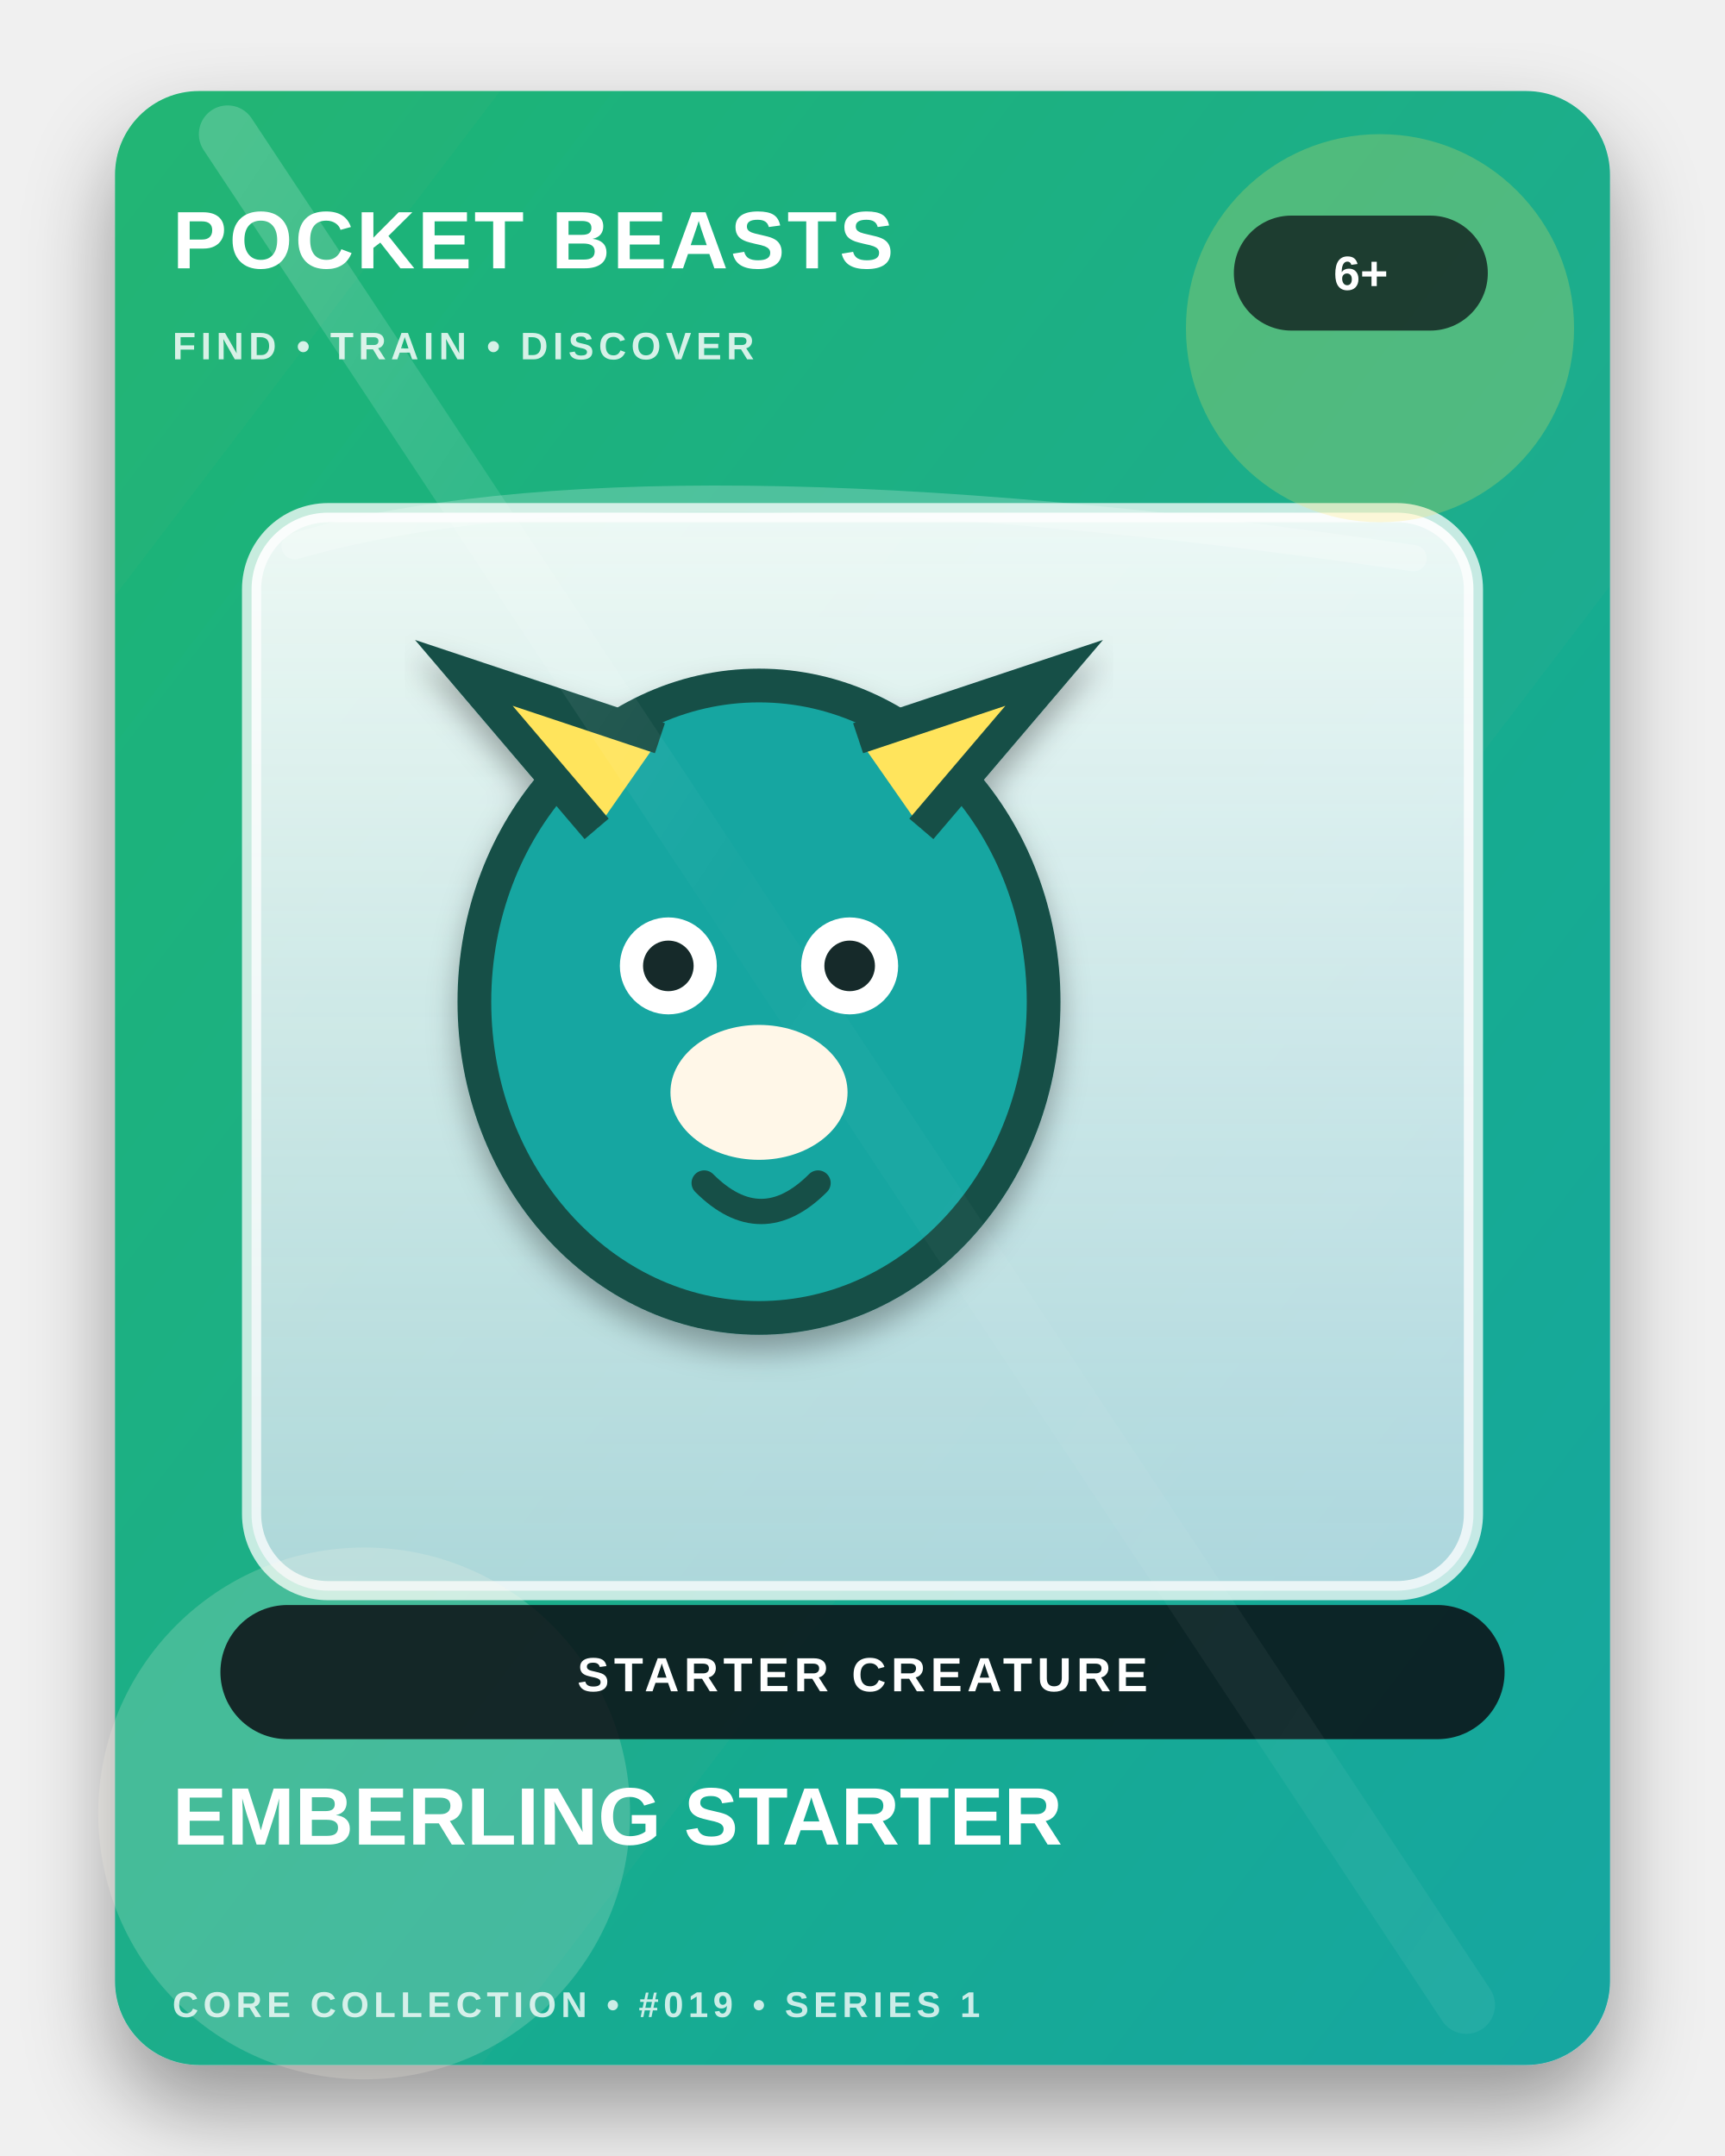
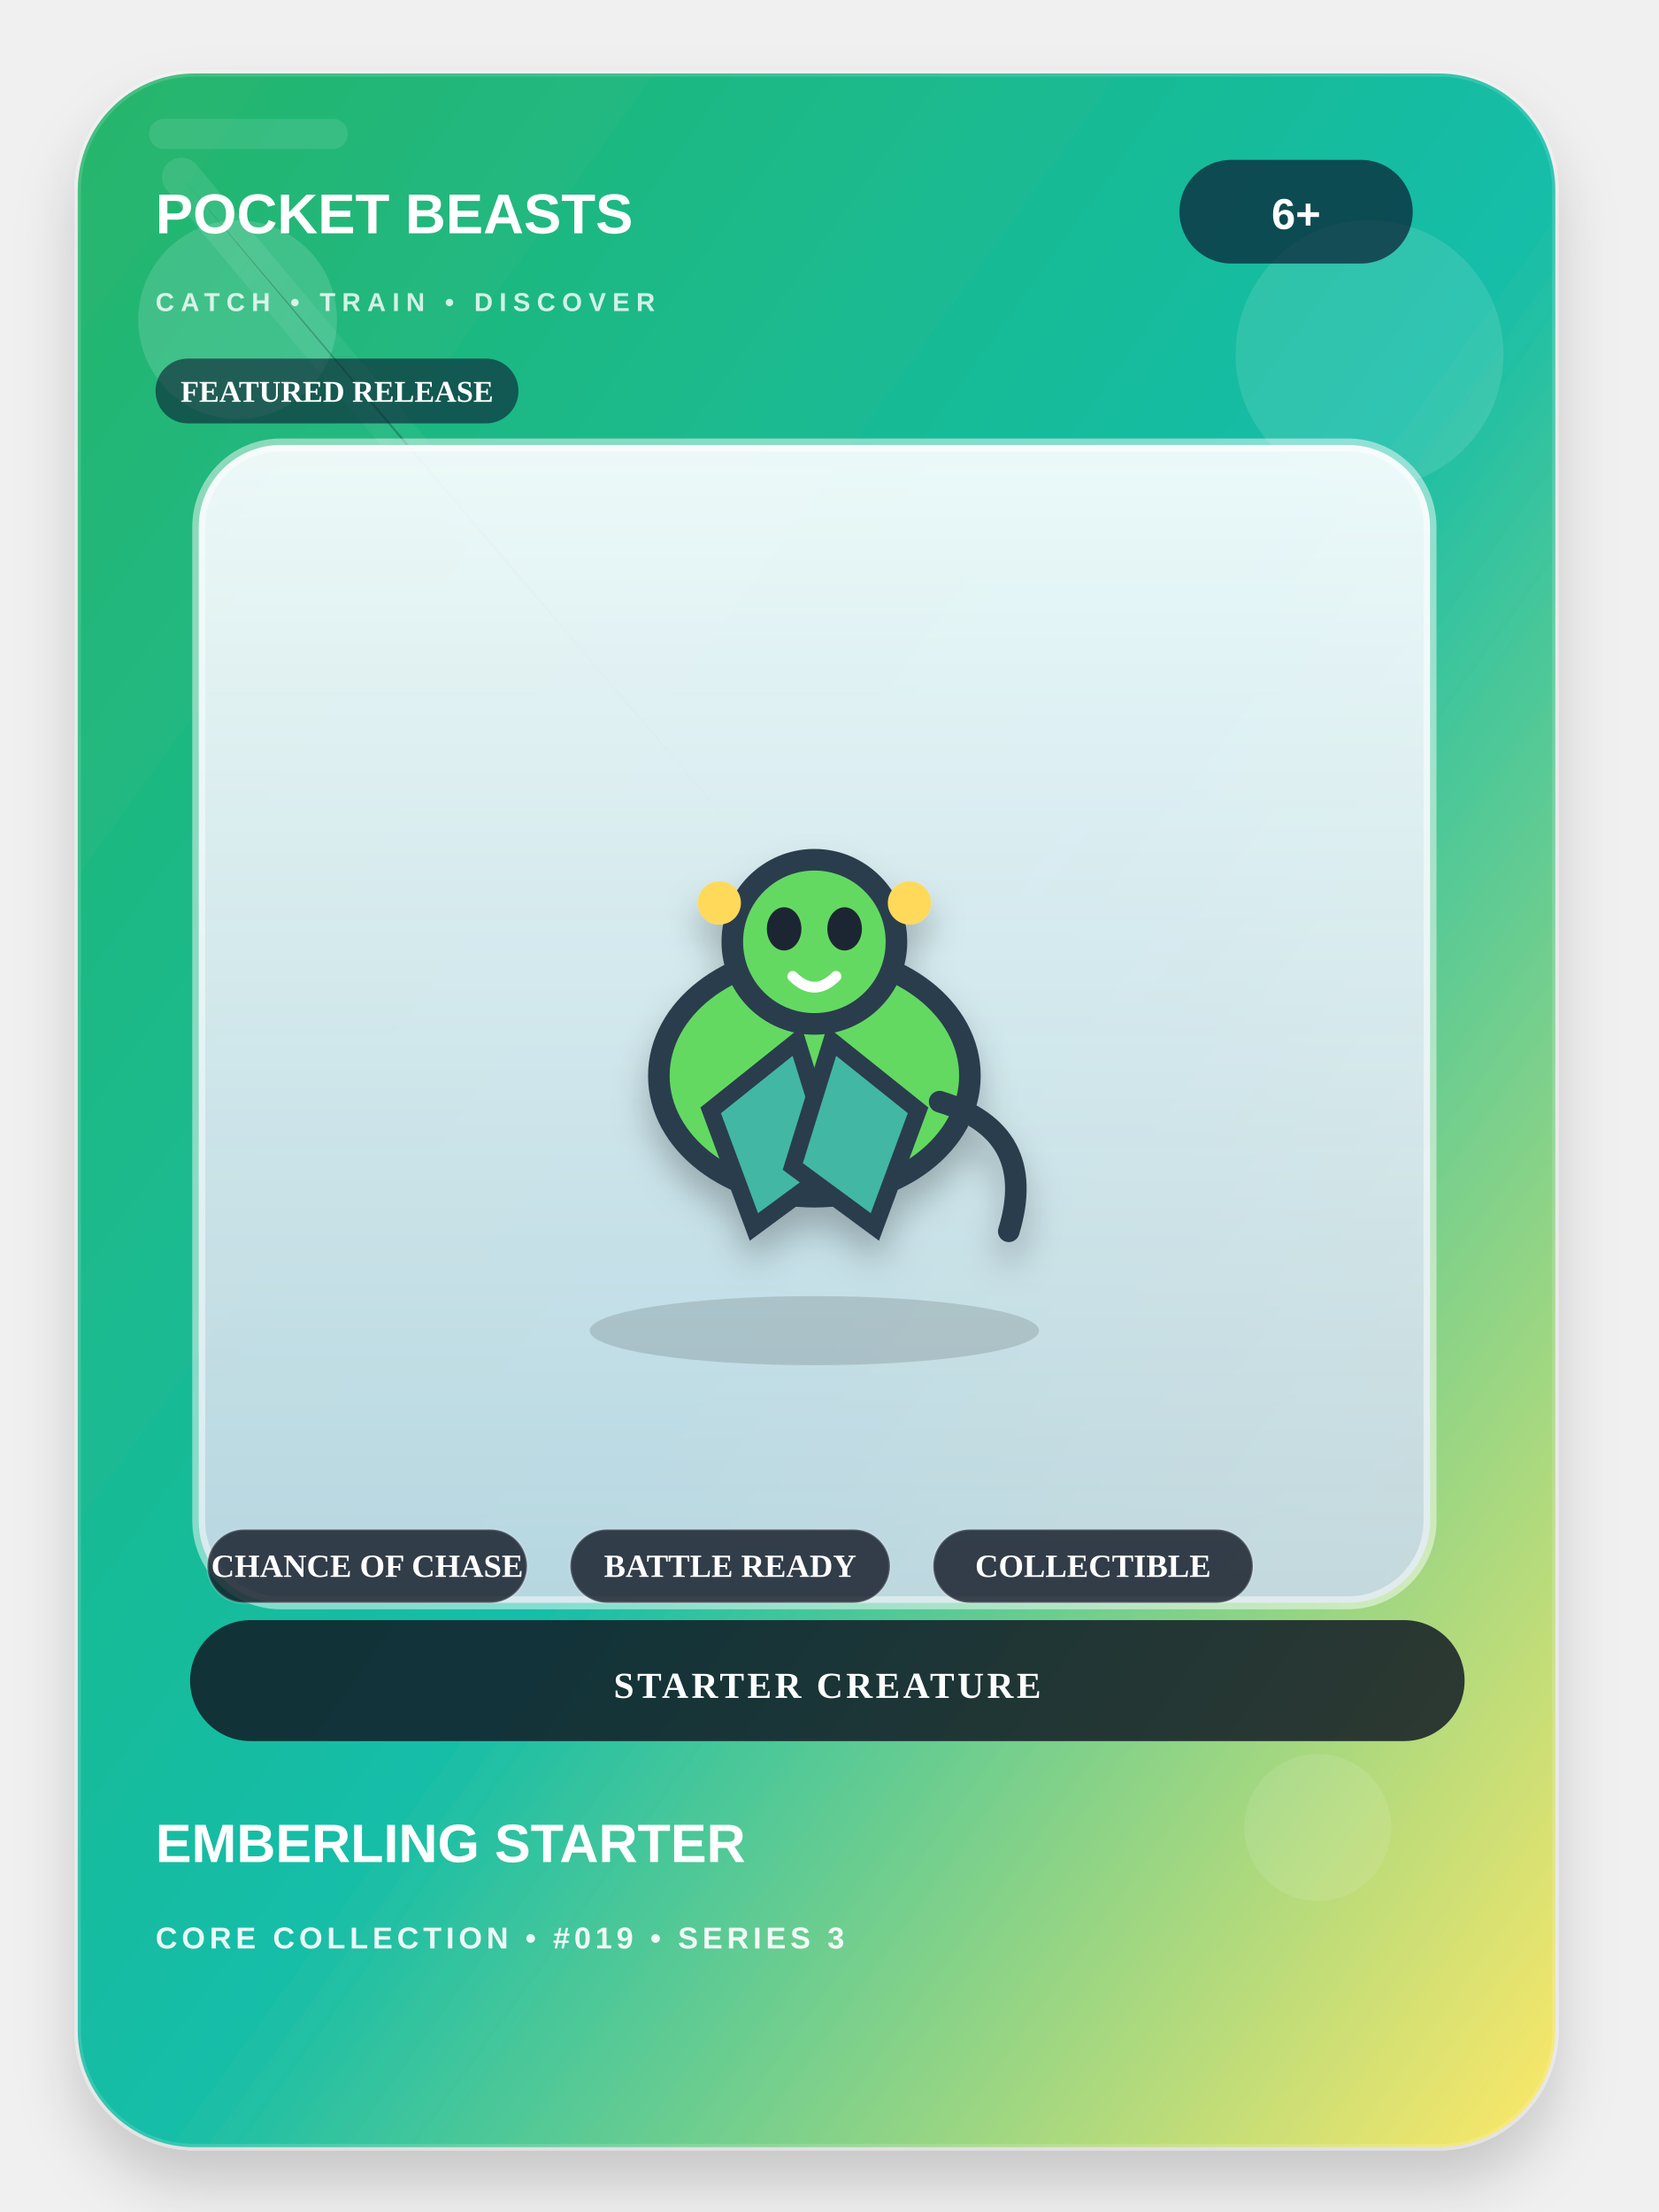
- <svg xmlns="http://www.w3.org/2000/svg" width="720" height="900" viewBox="0 0 720 900">
+ <svg xmlns="http://www.w3.org/2000/svg" width="768" height="1024" viewBox="0 0 768 1024">
  <defs>
-     <linearGradient id="packbg" x1="0" y1="0" x2="1" y2="1">
-       <stop stop-color="#21B573" />
-       <stop offset="1" stop-color="#15A6A1" />
+     <linearGradient id="cardBg" x1="0" y1="0" x2="1" y2="1">
+       <stop offset="0%" stop-color="#27b56a" />
+       <stop offset="52%" stop-color="#13bda8" />
+       <stop offset="100%" stop-color="#ffe867" />
+     </linearGradient>
+     <linearGradient id="windowBg" x1="0" y1="0" x2="0" y2="1">
+       <stop offset="0%" stop-color="#f9fdff" stop-opacity=".94" />
+       <stop offset="100%" stop-color="#c8d9e7" stop-opacity=".90" />
    </linearGradient>
    <linearGradient id="shine" x1="0" y1="0" x2="1" y2="1">
-       <stop stop-color="#fff" stop-opacity=".75" />
-       <stop offset=".4" stop-color="#fff" stop-opacity=".05" />
-       <stop offset="1" stop-color="#fff" stop-opacity=".22" />
+       <stop offset="0%" stop-color="#fff" stop-opacity=".36" />
+       <stop offset="60%" stop-color="#fff" stop-opacity="0" />
    </linearGradient>
-     <linearGradient id="plastic" x1="0" y1="0" x2="0" y2="1">
-       <stop stop-color="#fff" stop-opacity=".92" />
-       <stop offset="1" stop-color="#dbe5f3" stop-opacity=".76" />
-     </linearGradient>
-     <filter id="shadow" x="-30%" y="-30%" width="160%" height="170%">
-       <feDropShadow dx="0" dy="18" stdDeviation="18" flood-color="#000" flood-opacity=".38" />
+     <filter id="softShadow" x="-40%" y="-40%" width="180%" height="220%">
+       <feDropShadow dx="0" dy="10" stdDeviation="8" flood-color="#000" flood-opacity=".25" />
    </filter>
-     <filter id="smallshadow">
-       <feDropShadow dx="0" dy="8" stdDeviation="7" flood-color="#000" flood-opacity=".32" />
+     <filter id="packageShadow" x="-10%" y="-10%" width="130%" height="130%">
+       <feDropShadow dx="0" dy="16" stdDeviation="14" flood-color="#000" flood-opacity=".18" />
    </filter>
-     <filter id="glow">
-       <feGaussianBlur stdDeviation="8" result="b" />
-       <feMerge>
-         <feMergeNode in="b" />
-         <feMergeNode in="SourceGraphic" />
-       </feMerge>
-     </filter>
-     <pattern id="grid" width="28" height="28" patternUnits="userSpaceOnUse">
-       <path d="M28 0H0V28" fill="none" stroke="#fff" stroke-opacity=".08" stroke-width="1" />
-     </pattern>
  </defs>
-   <rect width="720" height="900" fill="#0f1015" opacity="0" />
-   <g filter="url(#shadow)">
-     <rect x="48" y="38" width="624" height="824" rx="35" fill="url(#packbg)" />
-     <rect x="105" y="214" width="510" height="450" rx="32" fill="url(#plastic)" stroke="#fff" stroke-opacity=".75" stroke-width="8" />
+   <rect width="768" height="1024" fill="none" />
+   <g filter="url(#packageShadow)">
+     <rect x="36" y="34" width="684" height="960" rx="54" fill="url(#cardBg)" stroke="#ffffff" stroke-opacity=".14" stroke-width="3" />
  </g>
-   <circle cx="576" cy="137" r="81" fill="#FFE45C" opacity=".23" />
-   <circle cx="152" cy="757" r="111" fill="#FFF7E8" opacity=".18" />
-   <g font-family="Arial, Helvetica, sans-serif">
-     <text x="72" y="112" fill="#fff" font-size="34" font-weight="900" letter-spacing="1">POCKET BEASTS</text>
-     <text x="72" y="150" fill="#fff" opacity=".82" font-size="16" font-weight="700" letter-spacing="2">FIND • TRAIN • DISCOVER</text>
-     <rect x="515" y="90" width="106" height="48" rx="24" fill="#0b0d12" fill-opacity=".72" />
-     <text x="568" y="121" text-anchor="middle" fill="#fff" font-size="20" font-weight="900">6+</text>
+   <circle cx="110" cy="148" r="46" fill="#fff" opacity=".14" />
+   <circle cx="634" cy="164" r="62" fill="#fff" opacity=".11" />
+   <circle cx="610" cy="846" r="34" fill="#fff" opacity=".10" />
+   <path d="M76,62 L154,62" stroke="#fff" stroke-width="14" opacity=".10" stroke-linecap="round" />
+   <path d="M84,82 C164,178 238,266 354,400" stroke="url(#shine)" stroke-width="18" opacity=".28" stroke-linecap="round" />
+   <text x="72" y="108" font-family="Arial, Helvetica, sans-serif" font-size="26" font-weight="800" fill="#fff">POCKET BEASTS</text>
+   <text x="72" y="144" font-family="Arial, Helvetica, sans-serif" font-size="12" font-weight="700" fill="#fff" opacity=".8" letter-spacing="3">CATCH • TRAIN • DISCOVER</text>
+   <g transform="translate(546,74)">
+     <rect width="108" height="48" rx="24" fill="#0a1630" fill-opacity=".68" />
+     <text x="54" y="32" text-anchor="middle" font-family="Arial, Helvetica, sans-serif" font-size="20" font-weight="800" fill="#fff">6+</text>
  </g>
-   <g transform="translate(0 82) scale(.88)" transform-origin="360 420">
-     <g filter="url(#smallshadow)">
-       <ellipse cx="360" cy="382" rx="135" ry="150" fill="#15A6A1" stroke="#174f47" stroke-width="16" />
-       <path d="M283 300l-63-74 93 31M437 300l63-74-93 31" fill="#FFE45C" stroke="#174f47" stroke-width="15" />
-       <circle cx="317" cy="365" r="23" fill="#fff" />
-       <circle cx="403" cy="365" r="23" fill="#fff" />
-       <circle cx="317" cy="365" r="12" fill="#142b29" />
-       <circle cx="403" cy="365" r="12" fill="#142b29" />
-       <ellipse cx="360" cy="425" rx="42" ry="32" fill="#FFF7E8" />
-       <path d="M334 468q27 27 54 0" fill="none" stroke="#174f47" stroke-width="12" stroke-linecap="round" />
+   <g transform="translate(72,166)">
+     <rect width="168" height="30" rx="15" fill="#0a1630" fill-opacity=".58" />
+     <text x="84" y="20" text-anchor="middle" font-size="14" font-weight="800" fill="#fff">FEATURED RELEASE</text>
+   </g>
+   <rect x="92" y="206" width="570" height="536" rx="38" fill="url(#windowBg)" stroke="#ffffff" stroke-opacity=".48" stroke-width="6" />
+   <g transform="translate(377 470) scale(1.0)">
+     <ellipse cx="0" cy="146" rx="104" ry="16" fill="#000" opacity=".13" />
+     <g filter="url(#softShadow)">
+       <ellipse cx="0" cy="28" rx="72" ry="56" fill="#64d962" stroke="#2a3d4d" stroke-width="10" />
+       <circle cx="0" cy="-34" r="38" fill="#64d962" stroke="#2a3d4d" stroke-width="10" />
+       <circle cx="-44" cy="-52" r="10" fill="#ffd95a" />
+       <circle cx="44" cy="-52" r="10" fill="#ffd95a" />
+       <ellipse cx="-14" cy="-40" rx="8" ry="10" fill="#1f2531" />
+       <ellipse cx="14" cy="-40" rx="8" ry="10" fill="#1f2531" />
+       <path d="M-10,-18 Q0,-8 10,-18" fill="none" stroke="#fff" stroke-width="5" stroke-linecap="round" />
+       <path d="M-48,44 L-8,12 L10,70 L-28,98 Z" fill="#42b7a4" stroke="#2a3d4d" stroke-width="8" />
+       <path d="M48,44 L8,12 L-10,70 L28,98 Z" fill="#42b7a4" stroke="#2a3d4d" stroke-width="8" />
+       <path d="M58,40 Q104,54 90,100" fill="none" stroke="#2a3d4d" stroke-width="10" stroke-linecap="round" />
    </g>
  </g>
-   <path d="M123 228Q268 186 590 233" fill="none" stroke="#fff" stroke-opacity=".22" stroke-width="11" stroke-linecap="round" />
-   <rect x="92" y="670" width="536" height="56" rx="28" fill="#0b0d12" fill-opacity=".84" />
-   <text x="360" y="706" text-anchor="middle" fill="#fff" font-family="Arial" font-size="20" font-weight="900" letter-spacing="2">STARTER CREATURE</text>
-   <g font-family="Arial, Helvetica, sans-serif">
-     <text x="72" y="770" fill="#fff" font-size="34" font-weight="900">
-       <tspan x="72" dy="0">EMBERLING STARTER</tspan>
-     </text>
-     <text x="72" y="842" fill="#fff" opacity=".78" font-size="15" font-weight="800" letter-spacing="2">CORE COLLECTION • #019 • SERIES 1</text>
+   <rect x="88" y="750" width="590" height="56" rx="28" fill="#101724" fill-opacity=".83" />
+   <text x="383" y="786" text-anchor="middle" font-size="17" font-weight="800" fill="#fff" letter-spacing="1.4">STARTER CREATURE</text>
+   <g transform="translate(96,708)">
+     <rect x="0" y="0" width="148" height="34" rx="17" fill="#101724" fill-opacity=".80" stroke="#ffffff" stroke-opacity=".20" />
+     <text x="74" y="22" text-anchor="middle" font-size="15" font-weight="700" fill="#fff">CHANCE OF CHASE</text>
  </g>
-   <path d="M95 56L612 837" stroke="url(#shine)" stroke-width="24" stroke-linecap="round" opacity=".25" />
+   <g transform="translate(264,708)">
+     <rect x="0" y="0" width="148" height="34" rx="17" fill="#101724" fill-opacity=".80" stroke="#ffffff" stroke-opacity=".20" />
+     <text x="74" y="22" text-anchor="middle" font-size="15" font-weight="700" fill="#fff">BATTLE READY</text>
+   </g>
+   <g transform="translate(432,708)">
+     <rect x="0" y="0" width="148" height="34" rx="17" fill="#101724" fill-opacity=".80" stroke="#ffffff" stroke-opacity=".20" />
+     <text x="74" y="22" text-anchor="middle" font-size="15" font-weight="700" fill="#fff">COLLECTIBLE</text>
+   </g>
+   <text x="72" y="862" font-family="Arial, Helvetica, sans-serif" font-size="25" font-weight="900" fill="#fff">EMBERLING STARTER</text>
+   <text x="72" y="902" font-family="Arial, Helvetica, sans-serif" font-size="14" font-weight="700" fill="#fff" opacity=".9" letter-spacing="2">CORE COLLECTION • #019 • SERIES 3</text>
</svg>
